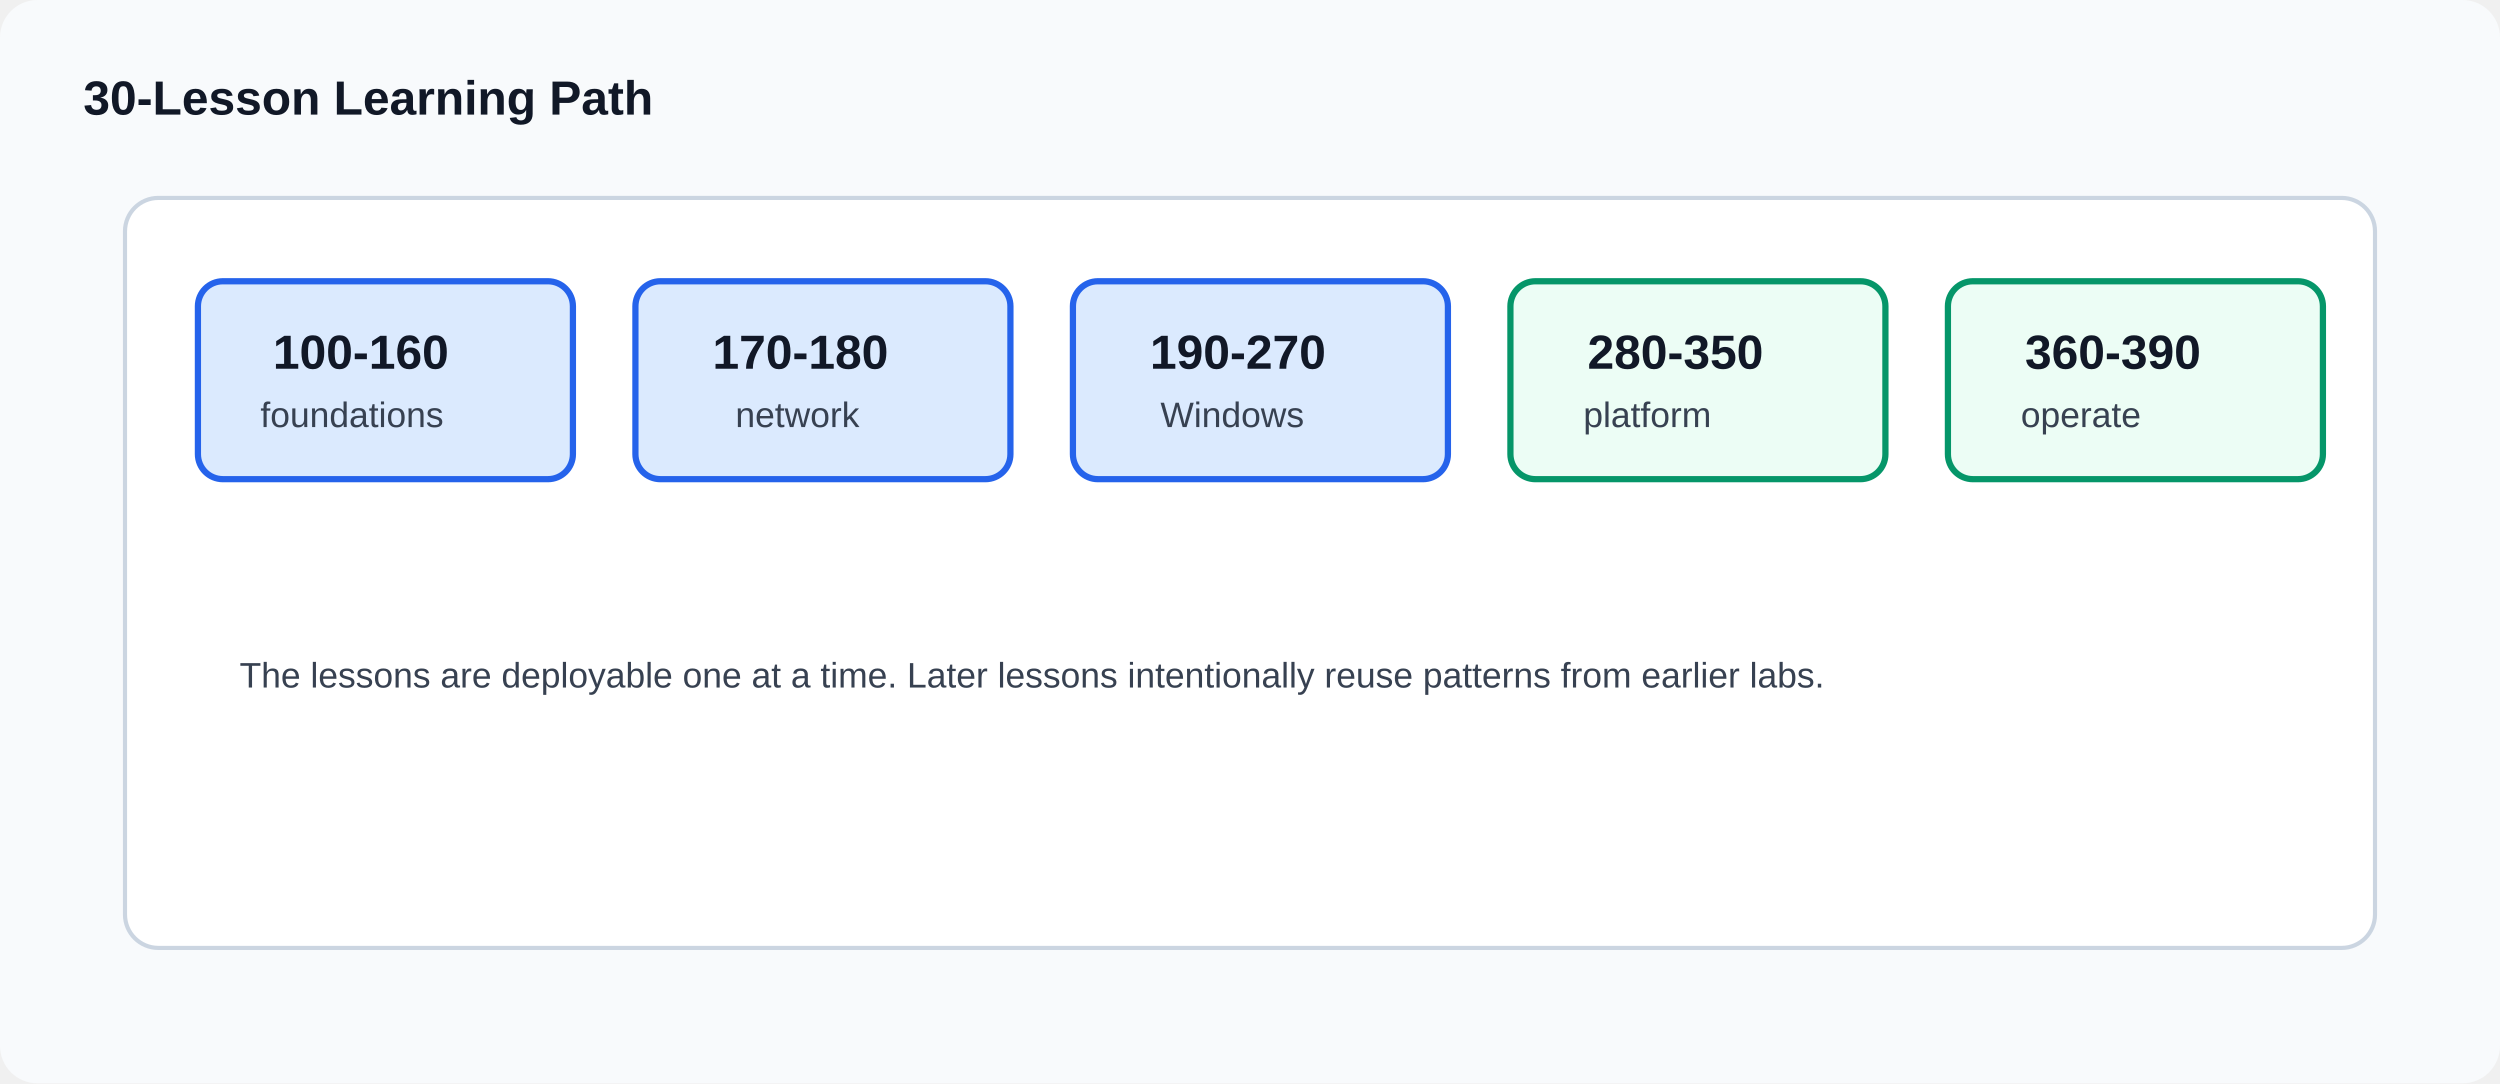
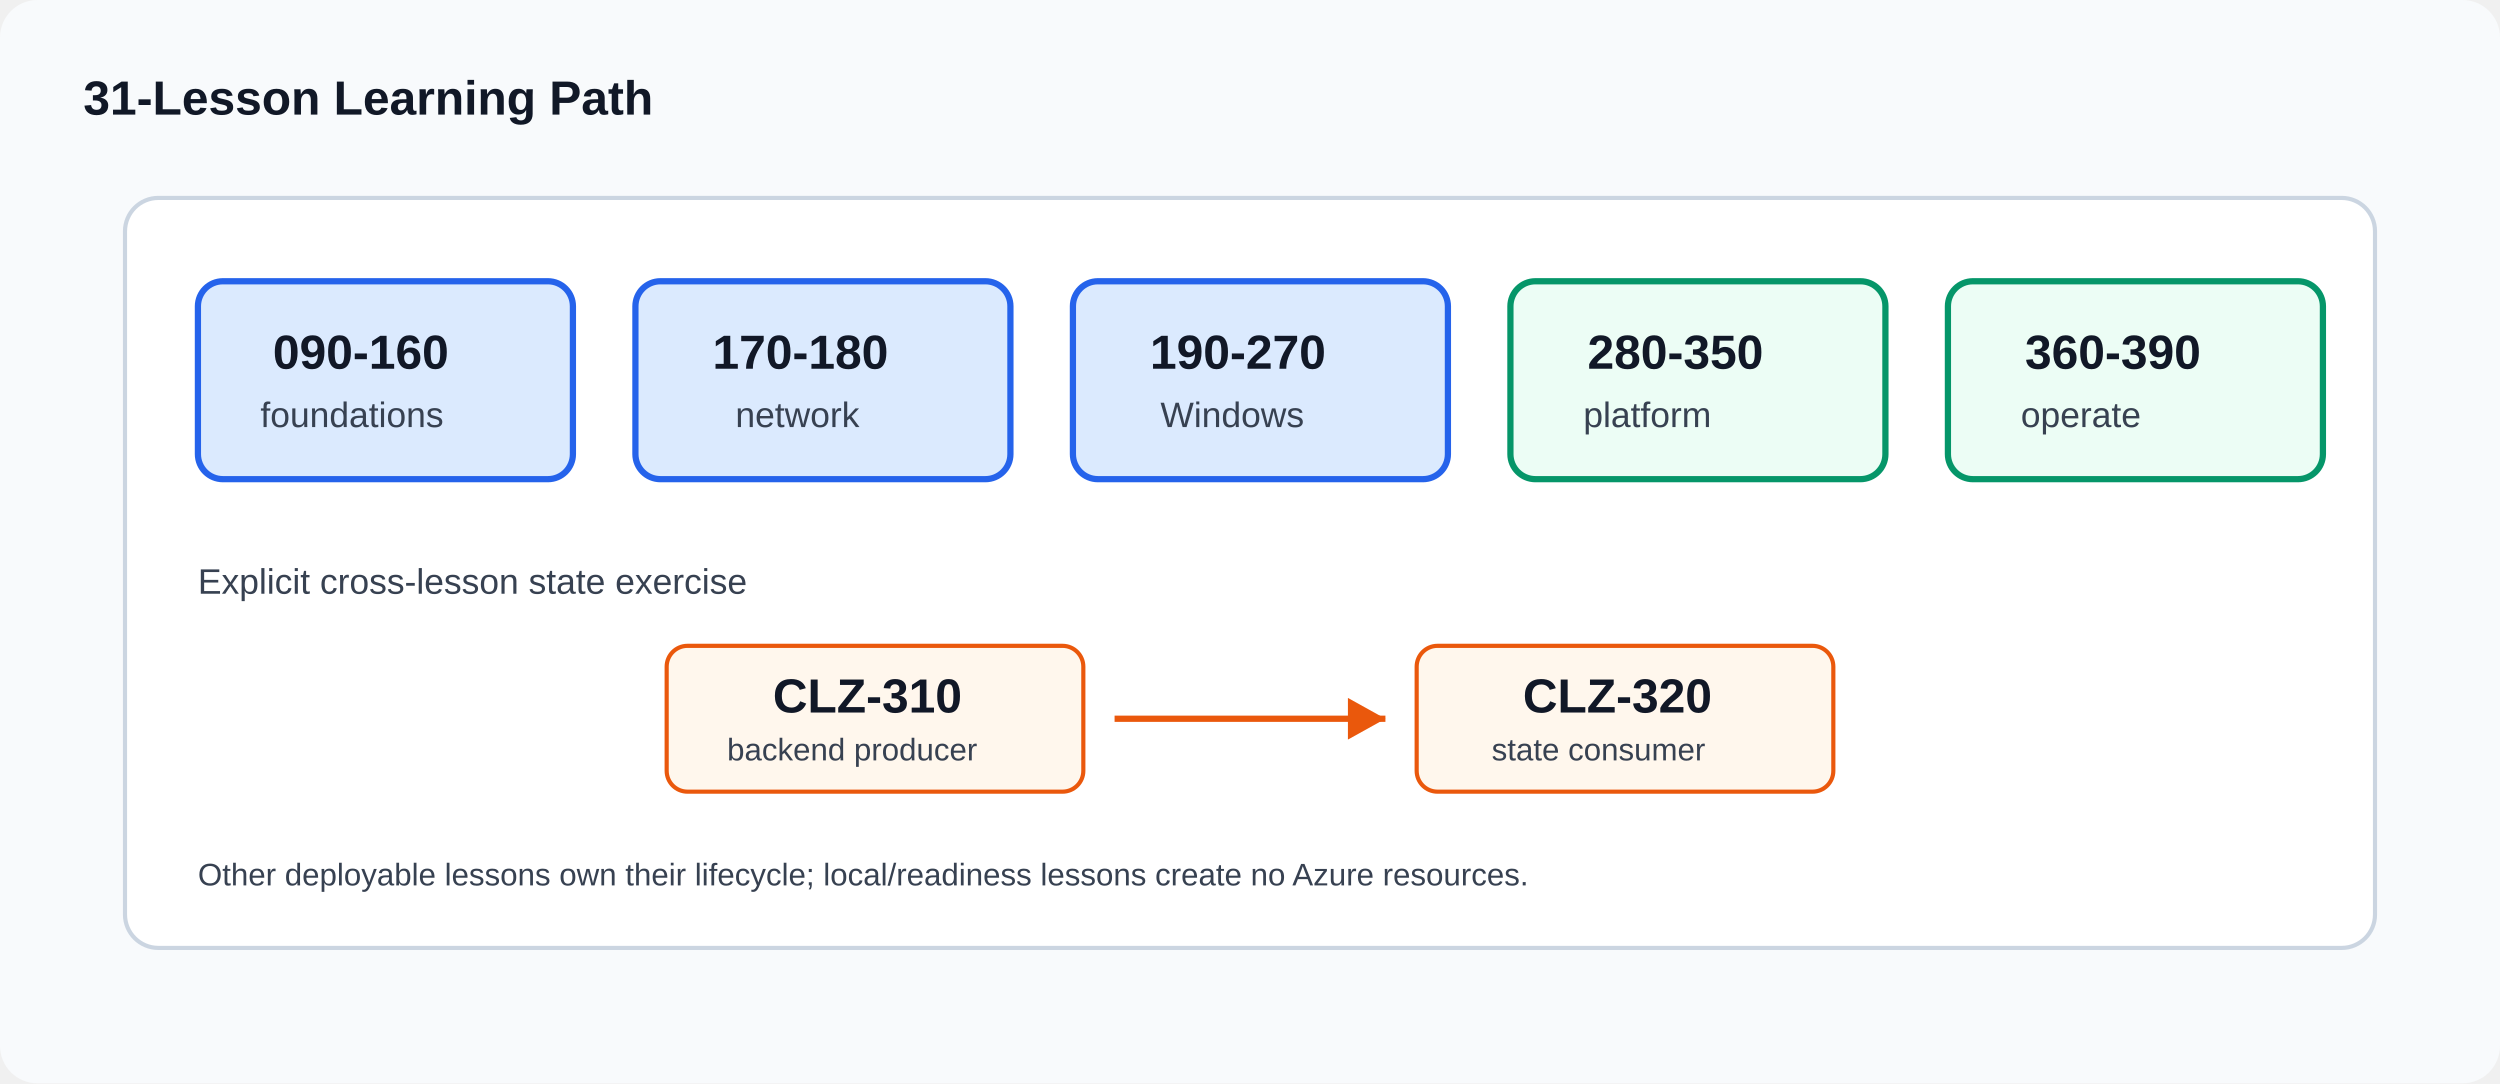
<svg xmlns="http://www.w3.org/2000/svg" width="1200" height="520" viewBox="0 0 1200 520" role="img" aria-labelledby="title desc">
-   <style>.bg{fill:#f8fafc}.lane{fill:#fff;stroke:#cbd5e1;stroke-width:2}.step{fill:#dbeafe;stroke:#2563eb;stroke-width:3}.adv{fill:#ecfdf5;stroke:#059669;stroke-width:3}.text{font:700 23px Arial,sans-serif;fill:#111827}.small{font:17px Arial,sans-serif;fill:#374151}</style>
+   <style>.bg{fill:#f8fafc}.lane{fill:#fff;stroke:#cbd5e1;stroke-width:2}.step{fill:#dbeafe;stroke:#2563eb;stroke-width:3}.adv{fill:#ecfdf5;stroke:#059669;stroke-width:3}.dep{fill:#fff7ed;stroke:#ea580c;stroke-width:2}.arrow{stroke:#ea580c;stroke-width:3;fill:none}.text{font:700 23px Arial,sans-serif;fill:#111827}.small{font:17px Arial,sans-serif;fill:#374151}.tiny{font:15px Arial,sans-serif;fill:#374151}</style>
  <rect class="bg" width="1200" height="520" rx="18" />
-   <text class="text" x="40" y="55">30-Lesson Learning Path</text>
+   <text class="text" x="40" y="55">31-Lesson Learning Path</text>
  <rect class="lane" x="60" y="95" width="1080" height="360" rx="16" />
  <g transform="translate(95 135)">
    <rect class="step" width="180" height="95" rx="12" />
-     <text class="text" x="36" y="42">100-160</text>
+     <text class="text" x="36" y="42">090-160</text>
    <text class="small" x="30" y="70">foundations</text>
    <rect class="step" x="210" width="180" height="95" rx="12" />
    <text class="text" x="247" y="42">170-180</text>
    <text class="small" x="258" y="70">network</text>
    <rect class="step" x="420" width="180" height="95" rx="12" />
    <text class="text" x="457" y="42">190-270</text>
    <text class="small" x="462" y="70">Windows</text>
    <rect class="adv" x="630" width="180" height="95" rx="12" />
    <text class="text" x="667" y="42">280-350</text>
    <text class="small" x="665" y="70">platform</text>
    <rect class="adv" x="840" width="180" height="95" rx="12" />
    <text class="text" x="877" y="42">360-390</text>
    <text class="small" x="875" y="70">operate</text>
  </g>
-   <text class="small" x="115" y="330">The lessons are deployable one at a time. Later lessons intentionally reuse patterns from earlier labs.</text>
+   <text class="small" x="95" y="285">Explicit cross-lesson state exercise</text>
+   <rect class="dep" x="320" y="310" width="200" height="70" rx="10" />
+   <text class="text" x="371" y="342">CLZ-310</text>
+   <text class="tiny" x="349" y="365">backend producer</text>
+   <line class="arrow" x1="535" y1="345" x2="665" y2="345" />
+   <polygon points="665,345 647,335 647,355" fill="#ea580c" />
+   <rect class="dep" x="680" y="310" width="200" height="70" rx="10" />
+   <text class="text" x="731" y="342">CLZ-320</text>
+   <text class="tiny" x="716" y="365">state consumer</text>
+   <text class="tiny" x="95" y="425">Other deployable lessons own their lifecycle; local/readiness lessons create no Azure resources.</text>
</svg>
